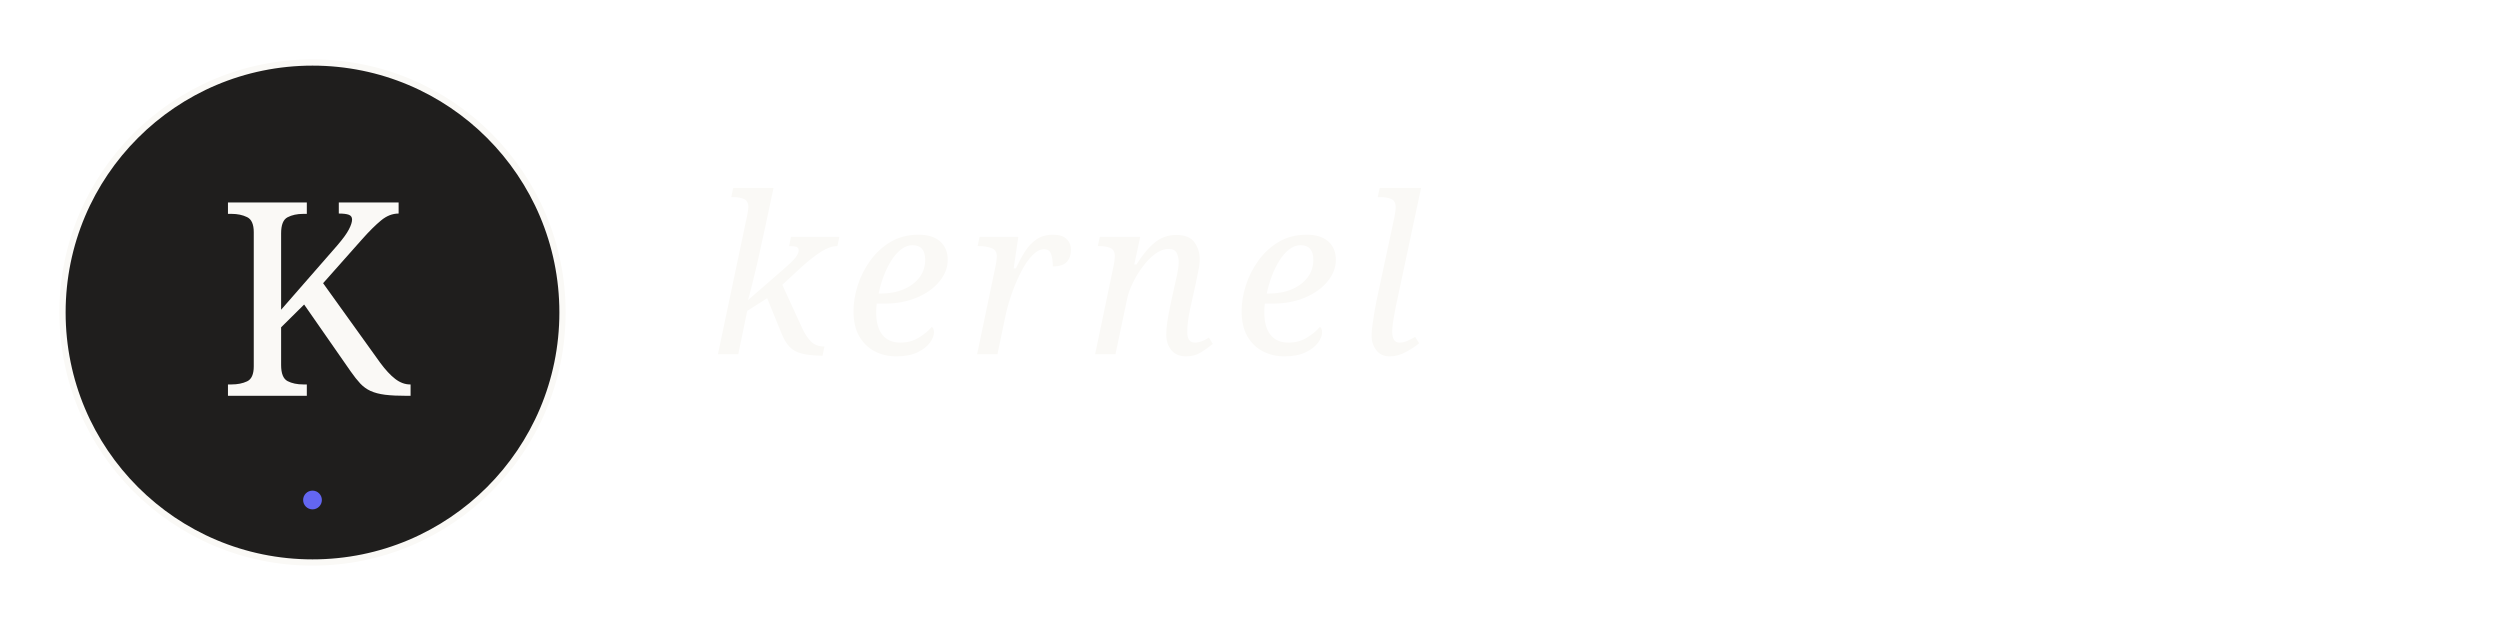
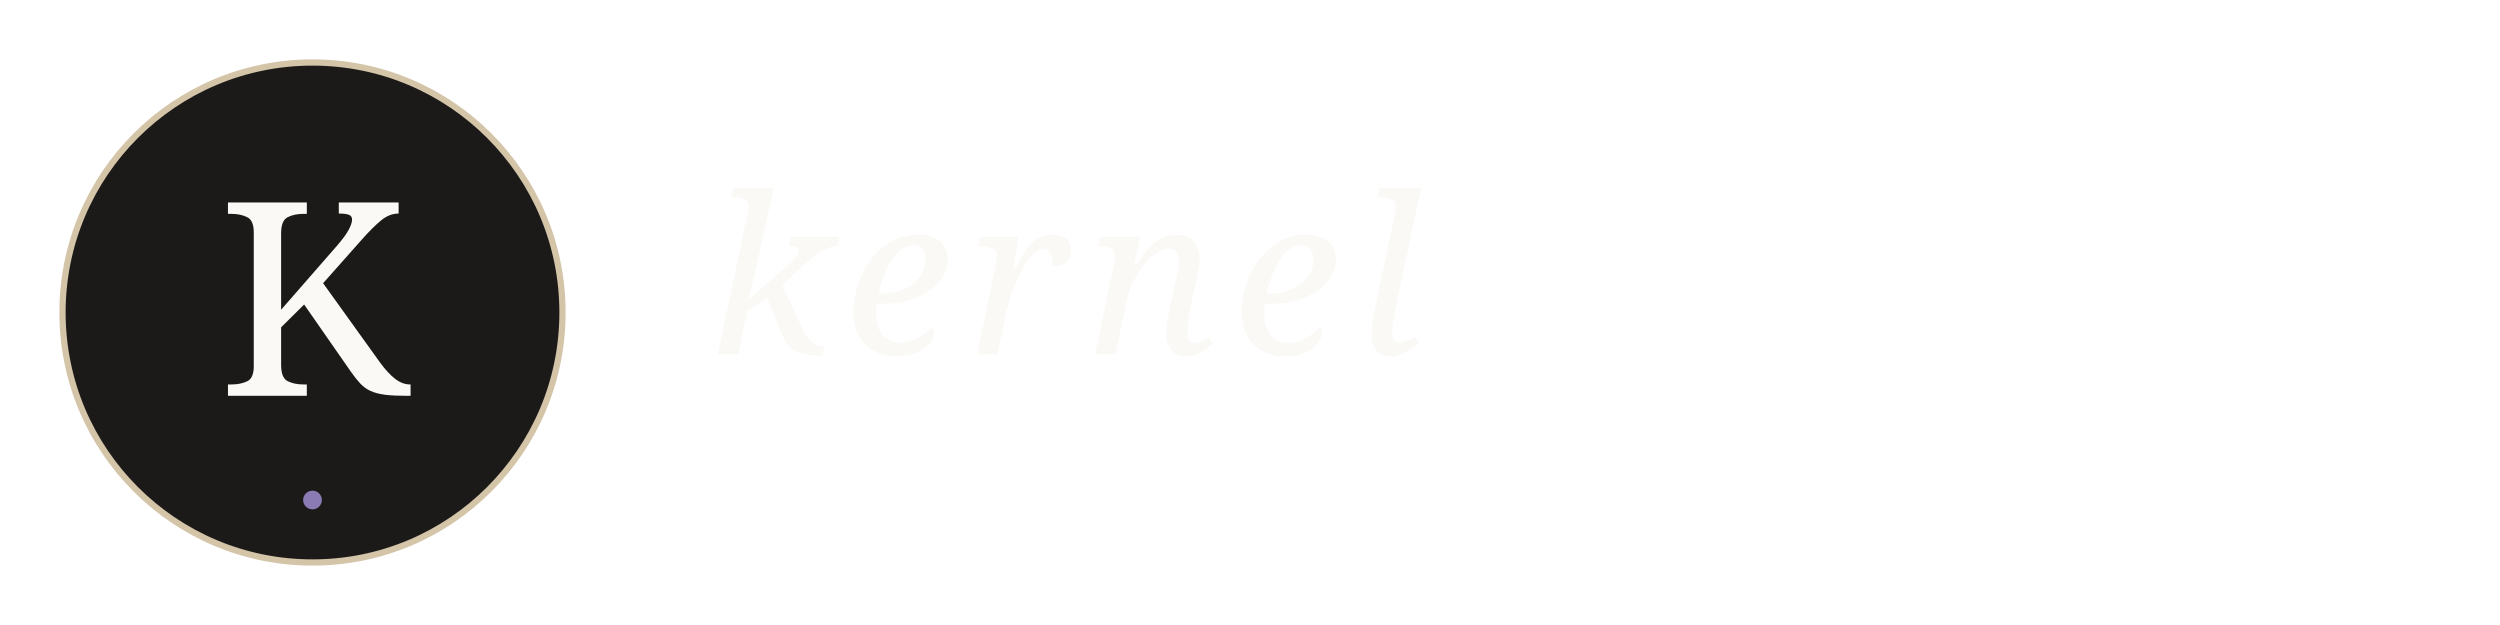
<svg xmlns="http://www.w3.org/2000/svg" viewBox="0 0 480 120" fill="none">
-   <circle cx="60" cy="60" r="48" fill="#1F1E1D" stroke="#FAF9F6" stroke-width="1.2" />
+   <circle cx="60" cy="60" r="48" fill="#1C1A18" stroke="#D4C5A9" stroke-width="1.2" />
  <text x="60" y="76" text-anchor="middle" font-family="EB Garamond, Georgia, serif" font-size="52" font-weight="400" fill="#FAF9F6" letter-spacing="-1">K</text>
-   <circle cx="60" cy="96" r="1.8" fill="#6366F1" />
+   <circle cx="60" cy="96" r="1.8" fill="#8B7BB5" />
  <text x="136" y="68" font-family="EB Garamond, Georgia, serif" font-style="italic" font-size="42" font-weight="400" fill="#FAF9F6" letter-spacing="3">kernel</text>
</svg>
